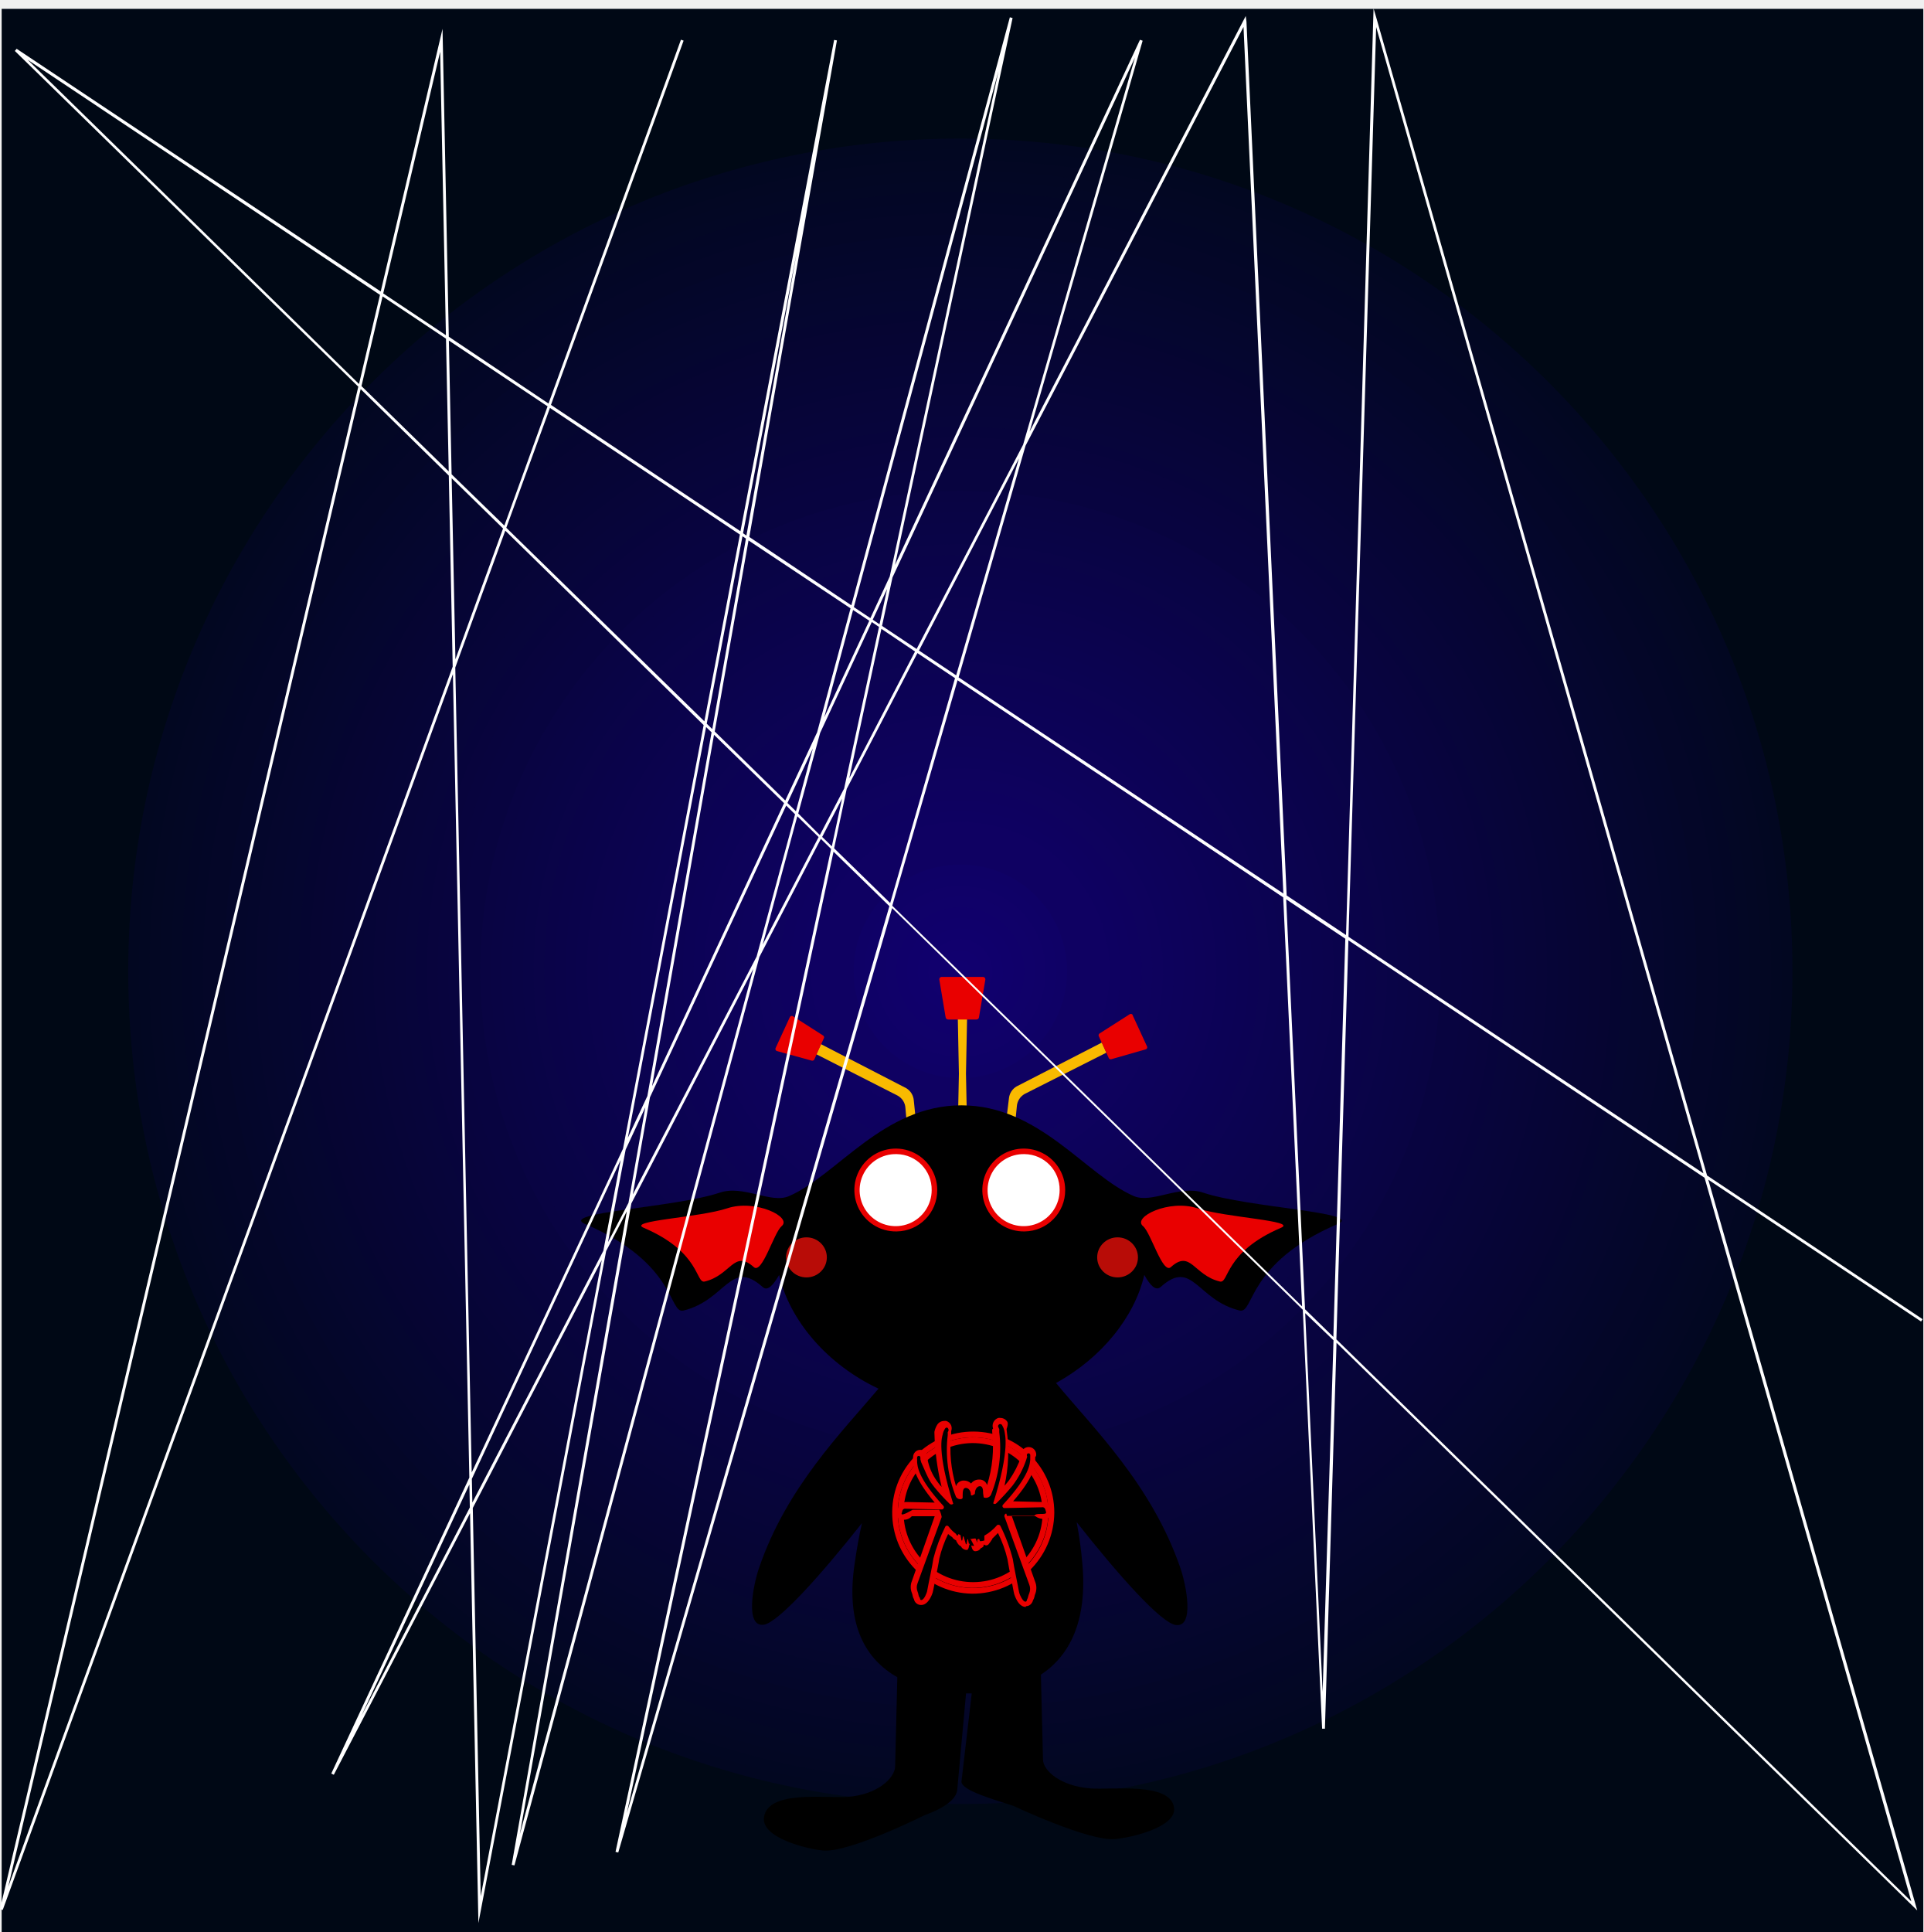
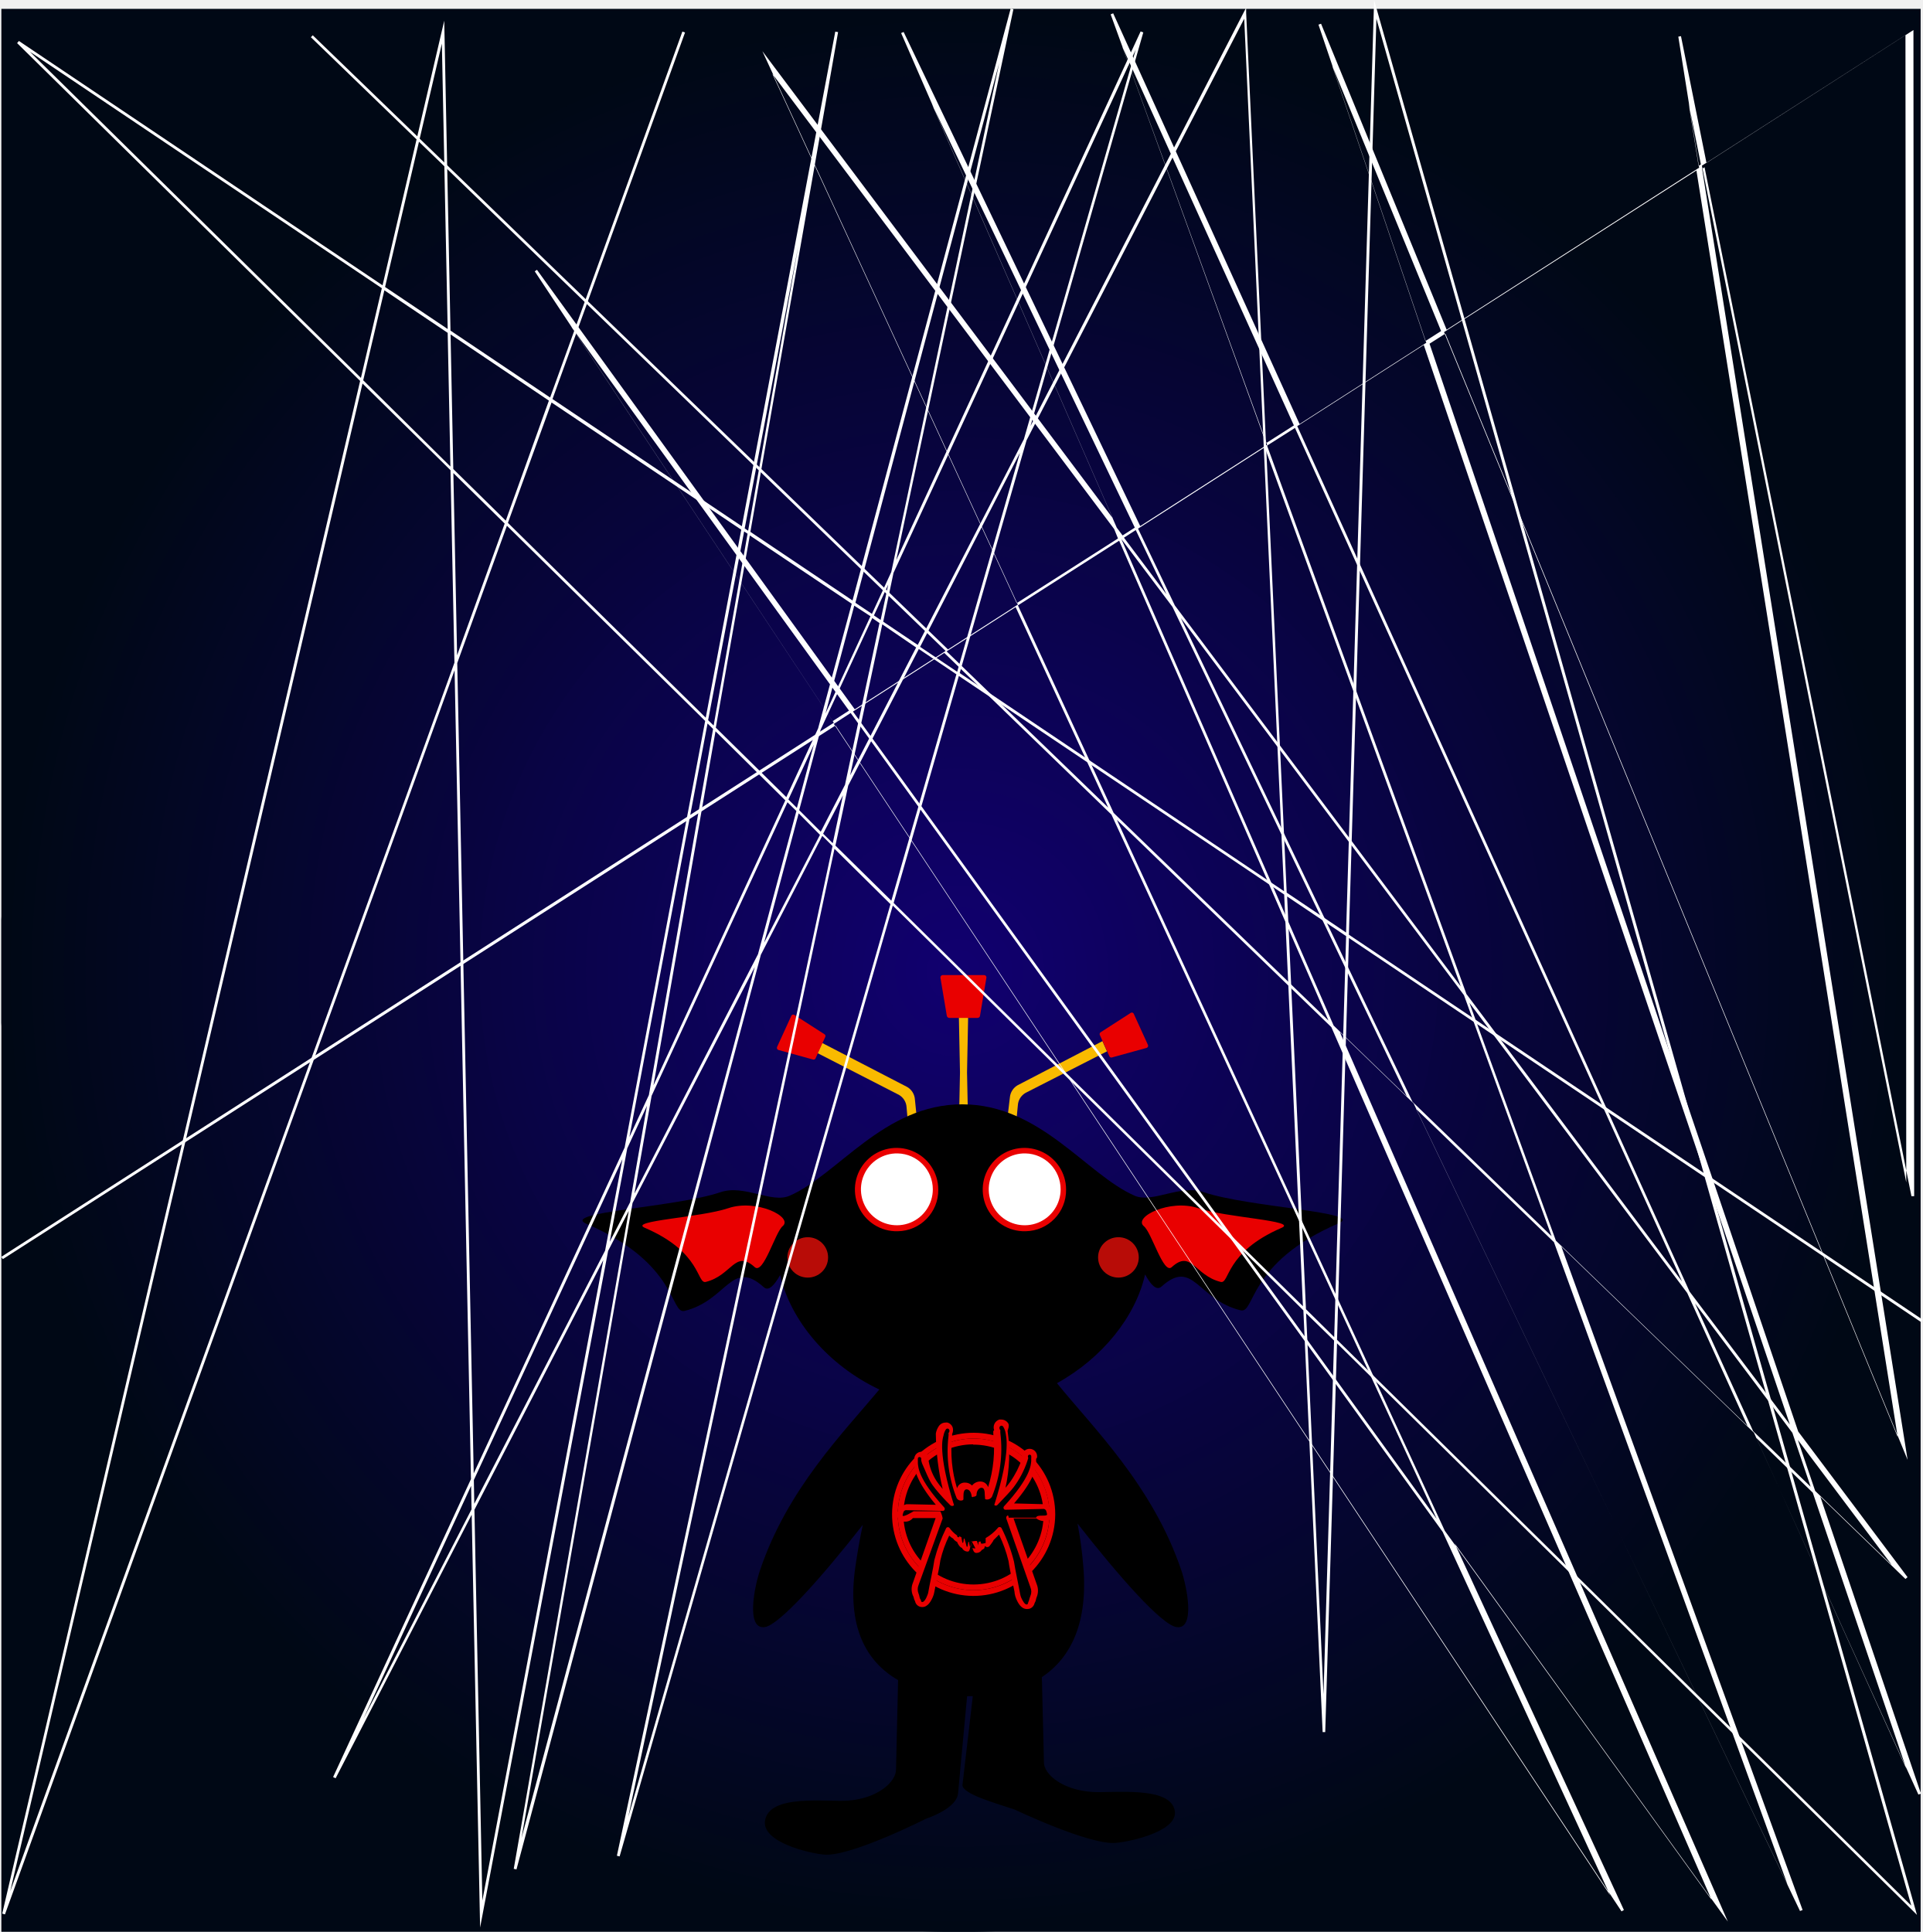
- <svg xmlns="http://www.w3.org/2000/svg" width="266.94" height="268.11" viewBox="0 0 266.94 268.11">
+ <svg xmlns="http://www.w3.org/2000/svg" width="267.44" height="268.81" viewBox="0 0 267.44 268.81">
  <defs>
    <clipPath id="a">
-       <rect x="0.23" y="1.23" width="266.71" height="266.88" fill="none" />
+       <rect x="0.19" y="1.23" width="267" height="267.55" fill="none" />
    </clipPath>
  </defs>
  <g clip-path="url(#a)">
-     <rect x="0.23" width="266.71" height="268.11" fill="#000815" />
-     <ellipse cx="133.29" cy="134.79" rx="115.49" ry="115.56" fill="#020721" />
-     <ellipse cx="133.29" cy="134.79" rx="114.01" ry="114.08" fill="#020722" />
-     <ellipse cx="133.29" cy="134.79" rx="112.53" ry="112.59" fill="#030723" />
-     <ellipse cx="133.29" cy="134.79" rx="111.05" ry="111.11" fill="#030724" />
-     <ellipse cx="133.29" cy="134.79" rx="109.56" ry="109.63" fill="#030725" />
-     <ellipse cx="133.29" cy="134.79" rx="108.08" ry="108.15" fill="#030626" />
-     <ellipse cx="133.29" cy="134.79" rx="106.6" ry="106.67" fill="#030627" />
-     <ellipse cx="133.29" cy="134.79" rx="105.12" ry="105.19" fill="#040628" />
-     <ellipse cx="133.29" cy="134.79" rx="102.16" ry="102.22" fill="#04062a" />
-     <ellipse cx="133.29" cy="134.79" rx="100.68" ry="100.74" fill="#04062b" />
-     <ellipse cx="133.29" cy="134.79" rx="99.2" ry="99.26" fill="#04062c" />
-     <ellipse cx="133.29" cy="134.79" rx="97.72" ry="97.78" fill="#05062d" />
-     <ellipse cx="133.29" cy="134.79" rx="96.24" ry="96.3" fill="#05062e" />
-     <ellipse cx="133.29" cy="134.79" rx="94.76" ry="94.82" fill="#05062f" />
-     <ellipse cx="133.29" cy="134.79" rx="93.28" ry="93.33" fill="#050630" />
-     <ellipse cx="133.29" cy="134.79" rx="91.8" ry="91.85" fill="#050531" />
-     <ellipse cx="133.29" cy="134.79" rx="90.32" ry="90.37" fill="#060532" />
-     <ellipse cx="133.29" cy="134.79" rx="88.84" ry="88.89" fill="#060533" />
-     <ellipse cx="133.29" cy="134.79" rx="87.36" ry="87.41" fill="#060534" />
-     <ellipse cx="133.29" cy="134.79" rx="85.87" ry="85.93" fill="#060535" />
-     <ellipse cx="133.29" cy="134.79" rx="84.39" ry="84.45" fill="#060536" />
-     <ellipse cx="133.29" cy="134.79" rx="82.91" ry="82.96" fill="#060537" />
-     <ellipse cx="133.29" cy="134.79" rx="81.43" ry="81.48" fill="#070538" />
-     <ellipse cx="133.29" cy="134.79" rx="79.95" ry="80" fill="#070539" />
-     <ellipse cx="133.29" cy="134.79" rx="78.47" ry="78.52" fill="#07053a" />
-     <ellipse cx="133.29" cy="134.79" rx="76.99" ry="77.04" fill="#07053b" />
-     <ellipse cx="133.29" cy="134.79" rx="75.51" ry="75.56" fill="#07043c" />
-     <ellipse cx="133.29" cy="134.79" rx="74.03" ry="74.08" fill="#08043d" />
-     <ellipse cx="133.29" cy="134.79" rx="72.55" ry="72.59" fill="#08043e" />
-     <ellipse cx="133.29" cy="134.79" rx="71.07" ry="71.11" fill="#08043f" />
-     <ellipse cx="133.29" cy="134.79" rx="69.59" ry="69.63" fill="#080440" />
-     <ellipse cx="133.29" cy="134.79" rx="66.63" ry="66.67" fill="#090443" />
-     <ellipse cx="133.29" cy="134.79" rx="65.15" ry="65.19" fill="#090444" />
-     <ellipse cx="133.29" cy="134.79" rx="63.67" ry="63.7" fill="#090445" />
-     <ellipse cx="133.29" cy="134.79" rx="62.19" ry="62.22" fill="#090446" />
-     <ellipse cx="133.29" cy="134.79" rx="60.7" ry="60.74" fill="#090447" />
-     <ellipse cx="133.29" cy="134.79" rx="59.22" ry="59.26" fill="#0a0448" />
-     <ellipse cx="133.29" cy="134.79" rx="57.74" ry="57.78" fill="#0a0349" />
-     <ellipse cx="133.29" cy="134.79" rx="56.26" ry="56.3" fill="#0a034a" />
-     <ellipse cx="133.29" cy="134.79" rx="54.78" ry="54.82" fill="#0a034b" />
-     <ellipse cx="133.29" cy="134.79" rx="53.3" ry="53.33" fill="#0a034c" />
-     <ellipse cx="133.29" cy="134.79" rx="51.82" ry="51.85" fill="#0b034d" />
-     <ellipse cx="133.29" cy="134.79" rx="50.34" ry="50.37" fill="#0b034e" />
-     <ellipse cx="133.29" cy="134.79" rx="48.86" ry="48.89" fill="#0b034f" />
-     <ellipse cx="133.29" cy="134.79" rx="47.38" ry="47.41" fill="#0b0350" />
-     <ellipse cx="133.29" cy="134.79" rx="45.9" ry="45.93" fill="#0b0351" />
-     <ellipse cx="133.29" cy="134.79" rx="44.42" ry="44.45" fill="#0b0352" />
-     <ellipse cx="133.29" cy="134.79" rx="42.94" ry="42.96" fill="#0c0353" />
-     <ellipse cx="133.29" cy="134.79" rx="41.46" ry="41.48" fill="#0c0254" />
-     <ellipse cx="133.29" cy="134.79" rx="39.98" ry="40" fill="#0c0255" />
-     <ellipse cx="133.29" cy="134.79" rx="38.5" ry="38.52" fill="#0c0256" />
-     <ellipse cx="133.29" cy="134.79" rx="37.02" ry="37.04" fill="#0c0257" />
-     <ellipse cx="133.29" cy="134.79" rx="35.53" ry="35.56" fill="#0d0258" />
-     <ellipse cx="133.29" cy="134.79" rx="34.05" ry="34.07" fill="#0d0259" />
-     <ellipse cx="133.29" cy="134.79" rx="32.57" ry="32.59" fill="#0d025a" />
-     <ellipse cx="133.29" cy="134.79" rx="31.09" ry="31.11" fill="#0d025b" />
-     <ellipse cx="133.29" cy="134.79" rx="29.61" ry="29.63" fill="#0d025c" />
-     <ellipse cx="133.29" cy="134.79" rx="28.13" ry="28.15" fill="#0e025d" />
-     <ellipse cx="133.29" cy="134.79" rx="26.65" ry="26.67" fill="#0e025e" />
-     <ellipse cx="133.29" cy="134.79" rx="25.17" ry="25.19" fill="#0e015f" />
-     <ellipse cx="133.29" cy="134.79" rx="23.69" ry="23.7" fill="#0e0160" />
-     <ellipse cx="133.29" cy="134.79" rx="22.21" ry="22.22" fill="#0e0161" />
-     <ellipse cx="133.29" cy="134.79" rx="20.73" ry="20.74" fill="#0f0162" />
-     <ellipse cx="133.29" cy="134.79" rx="14.81" ry="14.82" fill="#0f0166" />
-     <ellipse cx="133.29" cy="134.79" rx="13.33" ry="13.33" fill="#0f0167" />
-     <ellipse cx="133.29" cy="134.79" rx="11.84" ry="11.85" fill="#100168" />
-     <ellipse cx="133.29" cy="134.79" rx="10.36" ry="10.37" fill="#100169" />
-     <ellipse cx="133.29" cy="134.79" rx="8.88" ry="8.89" fill="#10006a" />
-     <ellipse cx="133.29" cy="134.79" rx="7.4" ry="7.41" fill="#10006b" />
-     <circle cx="133.29" cy="134.79" r="5.92" fill="#10006c" />
-     <circle cx="133.29" cy="134.79" r="4.44" fill="#11006d" />
-     <circle cx="133.29" cy="134.79" r="2.96" fill="#11006e" />
-     <circle cx="133.29" cy="134.79" r="1.48" fill="#11006f" />
+     <rect x="0.19" y="1.23" width="267" height="267.55" fill="#000815" />
+     <ellipse cx="133.4" cy="135.13" rx="133.4" ry="133.67" fill="#000815" />
+     <ellipse cx="133.4" cy="135.13" rx="131.91" ry="132.19" fill="#000816" />
+     <ellipse cx="133.4" cy="135.13" rx="130.43" ry="130.7" fill="#000817" />
+     <ellipse cx="133.4" cy="135.13" rx="128.95" ry="129.22" fill="#010818" />
+     <ellipse cx="133.4" cy="135.13" rx="127.47" ry="127.73" fill="#010819" />
+     <ellipse cx="133.4" cy="135.13" rx="125.99" ry="126.25" fill="#01081a" />
+     <ellipse cx="133.4" cy="135.13" rx="124.5" ry="124.76" fill="#01071b" />
+     <ellipse cx="133.4" cy="135.13" rx="123.02" ry="123.28" fill="#01071c" />
+     <ellipse cx="133.4" cy="135.13" rx="121.54" ry="121.79" fill="#02071d" />
+     <ellipse cx="133.4" cy="135.13" rx="120.06" ry="120.31" fill="#02071e" />
+     <ellipse cx="133.4" cy="135.13" rx="118.57" ry="118.82" fill="#02071f" />
+     <ellipse cx="133.4" cy="135.13" rx="117.09" ry="117.33" fill="#020720" />
+     <ellipse cx="133.4" cy="135.13" rx="115.61" ry="115.85" fill="#020721" />
+     <ellipse cx="133.4" cy="135.13" rx="114.13" ry="114.36" fill="#020722" />
+     <ellipse cx="133.4" cy="135.13" rx="112.65" ry="112.88" fill="#030723" />
+     <ellipse cx="133.4" cy="135.13" rx="111.16" ry="111.39" fill="#030724" />
+     <ellipse cx="133.4" cy="135.13" rx="109.68" ry="109.91" fill="#030725" />
+     <ellipse cx="133.4" cy="135.13" rx="108.2" ry="108.42" fill="#030626" />
+     <ellipse cx="133.4" cy="135.13" rx="106.72" ry="106.94" fill="#030627" />
+     <ellipse cx="133.4" cy="135.13" rx="105.24" ry="105.45" fill="#040628" />
+     <ellipse cx="133.4" cy="135.13" rx="103.75" ry="103.97" fill="#040629" />
+     <ellipse cx="133.4" cy="135.13" rx="102.27" ry="102.48" fill="#04062a" />
+     <ellipse cx="133.4" cy="135.13" rx="100.79" ry="101" fill="#04062b" />
+     <ellipse cx="133.4" cy="135.13" rx="99.31" ry="99.51" fill="#04062c" />
+     <ellipse cx="133.4" cy="135.13" rx="97.82" ry="98.03" fill="#05062d" />
+     <ellipse cx="133.4" cy="135.13" rx="96.34" ry="96.54" fill="#05062e" />
+     <ellipse cx="133.4" cy="135.13" rx="94.86" ry="95.06" fill="#05062f" />
+     <ellipse cx="133.4" cy="135.13" rx="93.38" ry="93.57" fill="#050630" />
+     <ellipse cx="133.4" cy="135.13" rx="91.9" ry="92.09" fill="#050531" />
+     <ellipse cx="133.4" cy="135.13" rx="90.41" ry="90.6" fill="#060532" />
+     <ellipse cx="133.4" cy="135.13" rx="88.93" ry="89.11" fill="#060533" />
+     <ellipse cx="133.4" cy="135.13" rx="87.45" ry="87.63" fill="#060534" />
+     <ellipse cx="133.4" cy="135.13" rx="85.97" ry="86.14" fill="#060535" />
+     <ellipse cx="133.4" cy="135.13" rx="84.48" ry="84.66" fill="#060536" />
+     <ellipse cx="133.4" cy="135.13" rx="83" ry="83.17" fill="#060537" />
+     <ellipse cx="133.4" cy="135.13" rx="81.52" ry="81.69" fill="#070538" />
+     <ellipse cx="133.4" cy="135.13" rx="80.04" ry="80.2" fill="#070539" />
+     <ellipse cx="133.4" cy="135.13" rx="78.56" ry="78.72" fill="#07053a" />
+     <ellipse cx="133.4" cy="135.13" rx="77.07" ry="77.23" fill="#07053b" />
+     <ellipse cx="133.4" cy="135.13" rx="75.59" ry="75.75" fill="#07043c" />
+     <ellipse cx="133.4" cy="135.13" rx="74.11" ry="74.26" fill="#08043d" />
+     <ellipse cx="133.4" cy="135.13" rx="72.63" ry="72.78" fill="#08043e" />
+     <ellipse cx="133.4" cy="135.13" rx="71.14" ry="71.29" fill="#08043f" />
+     <ellipse cx="133.4" cy="135.13" rx="69.66" ry="69.81" fill="#080440" />
+     <ellipse cx="133.4" cy="135.13" rx="68.18" ry="68.32" fill="#080441" />
+     <ellipse cx="133.4" cy="135.13" rx="66.7" ry="66.84" fill="#090443" />
+     <ellipse cx="133.4" cy="135.13" rx="65.22" ry="65.35" fill="#090444" />
+     <ellipse cx="133.4" cy="135.13" rx="63.73" ry="63.87" fill="#090445" />
+     <ellipse cx="133.4" cy="135.13" rx="62.25" ry="62.38" fill="#090446" />
+     <ellipse cx="133.4" cy="135.13" rx="60.77" ry="60.9" fill="#090447" />
+     <ellipse cx="133.4" cy="135.13" rx="59.29" ry="59.41" fill="#0a0448" />
+     <ellipse cx="133.4" cy="135.13" rx="57.81" ry="57.92" fill="#0a0349" />
+     <ellipse cx="133.4" cy="135.13" rx="56.32" ry="56.44" fill="#0a034a" />
+     <ellipse cx="133.4" cy="135.13" rx="54.84" ry="54.95" fill="#0a034b" />
+     <ellipse cx="133.4" cy="135.13" rx="53.36" ry="53.47" fill="#0a034c" />
+     <ellipse cx="133.4" cy="135.13" rx="51.88" ry="51.98" fill="#0b034d" />
+     <ellipse cx="133.4" cy="135.13" rx="50.39" ry="50.5" fill="#0b034e" />
+     <ellipse cx="133.4" cy="135.13" rx="48.91" ry="49.01" fill="#0b034f" />
+     <ellipse cx="133.4" cy="135.13" rx="47.43" ry="47.53" fill="#0b0350" />
+     <ellipse cx="133.4" cy="135.13" rx="45.95" ry="46.04" fill="#0b0351" />
+     <ellipse cx="133.4" cy="135.13" rx="44.47" ry="44.56" fill="#0b0352" />
+     <ellipse cx="133.4" cy="135.13" rx="42.98" ry="43.07" fill="#0c0353" />
+     <ellipse cx="133.4" cy="135.13" rx="41.5" ry="41.59" fill="#0c0254" />
+     <ellipse cx="133.4" cy="135.13" rx="40.02" ry="40.1" fill="#0c0255" />
+     <ellipse cx="133.4" cy="135.13" rx="38.54" ry="38.62" fill="#0c0256" />
+     <ellipse cx="133.4" cy="135.13" rx="37.05" ry="37.13" fill="#0c0257" />
+     <ellipse cx="133.4" cy="135.13" rx="35.57" ry="35.65" fill="#0d0258" />
+     <ellipse cx="133.4" cy="135.13" rx="34.09" ry="34.16" fill="#0d0259" />
+     <ellipse cx="133.4" cy="135.13" rx="32.61" ry="32.68" fill="#0d025a" />
+     <ellipse cx="133.4" cy="135.13" rx="31.13" ry="31.19" fill="#0d025b" />
+     <ellipse cx="133.4" cy="135.13" rx="29.64" ry="29.7" fill="#0d025c" />
+     <ellipse cx="133.4" cy="135.13" rx="28.16" ry="28.22" fill="#0e025d" />
+     <ellipse cx="133.4" cy="135.13" rx="26.68" ry="26.73" fill="#0e025e" />
+     <ellipse cx="133.4" cy="135.13" rx="25.2" ry="25.25" fill="#0e015f" />
+     <ellipse cx="133.4" cy="135.13" rx="23.71" ry="23.76" fill="#0e0160" />
+     <ellipse cx="133.4" cy="135.13" rx="22.23" ry="22.28" fill="#0e0161" />
+     <ellipse cx="133.4" cy="135.13" rx="20.75" ry="20.79" fill="#0f0162" />
+     <ellipse cx="133.4" cy="135.13" rx="19.27" ry="19.31" fill="#0f0163" />
+     <ellipse cx="133.4" cy="135.13" rx="17.79" ry="17.82" fill="#0f0164" />
+     <ellipse cx="133.4" cy="135.13" rx="16.3" ry="16.34" fill="#0f0165" />
+     <ellipse cx="133.4" cy="135.13" rx="14.82" ry="14.85" fill="#0f0166" />
+     <ellipse cx="133.4" cy="135.13" rx="13.34" ry="13.37" fill="#0f0167" />
+     <ellipse cx="133.4" cy="135.13" rx="11.86" ry="11.88" fill="#100168" />
+     <ellipse cx="133.4" cy="135.13" rx="10.38" ry="10.4" fill="#100169" />
+     <ellipse cx="133.4" cy="135.13" rx="8.89" ry="8.91" fill="#10006a" />
+     <ellipse cx="133.4" cy="135.13" rx="7.41" ry="7.43" fill="#10006b" />
+     <ellipse cx="133.4" cy="135.13" rx="5.93" ry="5.94" fill="#10006c" />
+     <ellipse cx="133.4" cy="135.13" rx="4.45" ry="4.46" fill="#11006d" />
+     <ellipse cx="133.4" cy="135.13" rx="2.96" ry="2.97" fill="#11006e" />
+     <circle cx="133.4" cy="135.13" r="1.48" fill="#11006f" />
  </g>
-   <path d="M125.93,156.8l-.26-3a2.11,2.11,0,0,0-1.07-1.75l-11.3-5.75.62-1.41L125.76,151a2.18,2.18,0,0,1,1.07,1.73l.39,3.81Z" fill="#f9ba00" />
-   <polygon points="134.24 157.22 132.92 157.22 133.09 149 132.92 140.49 134.24 140.49 134.07 149 134.24 157.22" fill="#f9ba00" />
-   <path d="M140.8,156.9l.33-3.37a2.15,2.15,0,0,1,1.07-1.71l11.36-5.74-.63-1.4-11.84,6.09a2.18,2.18,0,0,0-1.06,1.68l-.5,4.1Z" fill="#f9ba00" />
-   <path d="M135.53,141.48h-3.92a.36.36,0,0,1-.36-.28l-.88-5.26a.33.33,0,0,1,.28-.37h5.76a.33.33,0,0,1,.35.31v.06l-.89,5.26A.35.35,0,0,1,135.53,141.48Z" fill="#e90000" />
-   <path d="M153.87,146.79l-1.37-3a.3.3,0,0,1,.11-.37l4.18-2.67a.3.3,0,0,1,.41.08l0,.05,2,4.34a.29.29,0,0,1-.15.39h0L154.21,147A.3.3,0,0,1,153.87,146.79Z" fill="#e90000" />
-   <path d="M113,147.07l1.35-3a.28.28,0,0,0-.11-.37l-4.18-2.67a.31.31,0,0,0-.42.09s0,0,0,0l-2,4.34a.31.31,0,0,0,.16.39h0l4.8,1.32A.34.34,0,0,0,113,147.07Z" fill="#e90000" />
-   <path d="M167,165.51c-3.33-1.12-7.11,1.55-9.62.48-6.7-2.9-13.08-12.6-23.94-12.6s-17.24,9.7-23.93,12.6c-2.54,1.1-6.32-1.6-9.62-.48-6.27,2.1-22.46,2.73-18.66,4.36,12.73,5.44,11.57,12.5,13.63,12,5.92-1.45,6.51-7.27,11-3.26.68.61,1.47-.27,2.28-1.68,1.43,6.28,6.67,12.44,13.79,15.78-5,5.94-12.78,13.7-16.58,24.88-.79,2.28-2,8.22.64,7.88,2-.27,7.89-6.83,13.64-14.1-.4,1.78-.73,3.64-1,5.55-1.32,8.55,1.52,13.35,5.91,15.83-.08,3.38-.23,9.72-.3,12.33,0,1.66-2.47,4-6.65,4.28-2.93.22-11-1-11.56,2.83-.38,2.88,6,4.4,8.19,4.61,3.63.35,14.1-4.9,14.1-4.9,2.78-1,4.42-2.23,4.54-3.53L134.08,235h.79l-1.43,12.28c.12,1.22,4.45,2.42,7.22,3.33,0,0,10.47,4.94,14.11,4.61,2.23-.21,8.56-1.65,8.18-4.37-.5-3.57-8.62-2.45-11.55-2.66-4.16-.3-6.61-2.45-6.64-4-.07-2.49-.21-8.62-.29-11.79,3.95-2.6,6.48-7.39,5.75-15.44a55.19,55.19,0,0,0-.79-5.73c5.8,7.35,11.71,14,13.77,14.28,2.63.34,1.42-5.6.64-7.88-4-11.66-12.28-19.63-17.27-25.71,6.32-3.47,10.91-9.17,12.25-15,.78,1.41,1.57,2.29,2.27,1.68,4.44-4,5,1.81,10.95,3.26,2.06.51.89-6.54,13.62-12C189.44,168.24,173.25,167.61,167,165.51Z" />
-   <path d="M104.62,175.84c-2.77-2.49-3.16,1.13-6.81,2-1.28.31-.55-4.07-8.46-7.45-2.37-1,7.69-1.41,11.59-2.71s9.08,1.22,7.54,2.48C107.39,171.1,105.78,176.87,104.62,175.84Z" fill="#e90000" />
-   <path d="M162.51,175.84c2.76-2.49,3.16,1.13,6.8,2,1.28.31.56-4.07,8.47-7.45,2.36-1-7.69-1.41-11.59-2.71s-9.09,1.22-7.54,2.48C159.75,171.1,161.36,176.87,162.51,175.84Z" fill="#e90000" />
-   <ellipse cx="124.45" cy="165.15" rx="5.25" ry="5.37" fill="#fff" />
-   <path d="M124.45,170.89a5.75,5.75,0,1,1,5.63-5.74A5.7,5.7,0,0,1,124.45,170.89Zm0-10.73a5,5,0,1,0,4.86,5A4.93,4.93,0,0,0,124.45,160.16Z" fill="#e90000" />
-   <ellipse cx="142.21" cy="165.15" rx="5.25" ry="5.37" fill="#fff" />
-   <path d="M142.21,170.89a5.75,5.75,0,1,1,5.63-5.74A5.7,5.7,0,0,1,142.21,170.89Zm0-10.73a5,5,0,1,0,4.86,5A4.93,4.93,0,0,0,142.21,160.16Z" fill="#e90000" />
+   <path d="M126.38,157.09l-.26-3a2.13,2.13,0,0,0-1.07-1.76l-11.31-5.8.61-1.43,11.86,6.14a2.18,2.18,0,0,1,1.07,1.75l.39,3.84Z" fill="#f9ba00" />
+   <polygon points="134.7 157.52 133.38 157.52 133.55 149.22 133.38 140.63 134.7 140.63 134.53 149.22 134.7 157.52" fill="#f9ba00" />
+   <path d="M141.27,157.2l.33-3.41a2.13,2.13,0,0,1,1.07-1.73L154,146.28l-.63-1.42L141.56,151a2.18,2.18,0,0,0-1.07,1.69l-.49,4.14Z" fill="#f9ba00" />
+   <path d="M136,141.63h-3.93a.36.36,0,0,1-.35-.28l-.89-5.31a.33.33,0,0,1,.28-.37h5.77a.32.32,0,0,1,.35.31V136l-.89,5.31A.35.35,0,0,1,136,141.63Z" fill="#e90000" />
+   <path d="M154.35,147,153,144a.3.3,0,0,1,.11-.37l4.19-2.7a.29.29,0,0,1,.4.08.13.13,0,0,1,0,0l2,4.38a.31.31,0,0,1-.16.4h0l-4.82,1.33A.29.29,0,0,1,154.35,147Z" fill="#e90000" />
+   <path d="M113.45,147.27l1.36-3a.29.29,0,0,0-.11-.37l-4.19-2.69a.29.29,0,0,0-.41.09l0,0-2,4.38a.32.32,0,0,0,.16.4h0l4.81,1.33A.29.29,0,0,0,113.45,147.27Z" fill="#e90000" />
+   <path d="M167.47,165.88c-3.33-1.13-7.11,1.57-9.62.49-6.71-2.93-13.1-12.72-24-12.72s-17.26,9.79-24,12.72c-2.54,1.11-6.32-1.62-9.63-.49C94,168,77.81,168.64,81.61,170.29c12.75,5.49,11.59,12.61,13.64,12.1,5.93-1.47,6.52-7.34,11-3.3.68.62,1.47-.26,2.28-1.69,1.44,6.34,6.67,12.56,13.8,15.93-5,6-12.78,13.83-16.59,25.12-.79,2.29-2,8.29.64,7.94,2-.27,7.9-6.88,13.65-14.23-.39,1.8-.72,3.68-1,5.6-1.32,8.64,1.53,13.48,5.91,16-.08,3.41-.23,9.82-.29,12.45,0,1.68-2.48,4-6.66,4.32-2.93.22-11.06-1-11.57,2.85-.38,2.91,6,4.45,8.2,4.66,3.63.35,14.12-4.95,14.12-4.95,2.78-1,4.41-2.25,4.54-3.56L134.54,236h.79l-1.44,12.4c.13,1.24,4.46,2.44,7.24,3.36,0,0,10.48,5,14.12,4.65,2.23-.2,8.57-1.66,8.19-4.4-.5-3.61-8.63-2.48-11.56-2.69-4.17-.3-6.62-2.48-6.65-4.06-.07-2.52-.21-8.71-.29-11.91,3.95-2.63,6.49-7.46,5.75-15.59a53.52,53.52,0,0,0-.79-5.78c5.81,7.42,11.73,14.13,13.79,14.41,2.64.35,1.42-5.65.64-7.94-4-11.78-12.29-19.82-17.29-26,6.33-3.5,10.93-9.25,12.26-15.13.79,1.43,1.58,2.31,2.28,1.69,4.44-4,5,1.83,11,3.3,2.06.51.89-6.6,13.64-12.1C190,168.64,173.75,168,167.47,165.88Z" />
+   <path d="M105,176.31c-2.76-2.51-3.16,1.14-6.81,2.05-1.28.31-.55-4.11-8.47-7.52-2.37-1,7.7-1.42,11.6-2.74s9.1,1.23,7.55,2.51C107.82,171.52,106.21,177.36,105,176.31Z" fill="#e90000" />
+   <path d="M163,176.31c2.76-2.51,3.16,1.14,6.81,2.05,1.28.31.55-4.11,8.47-7.52,2.37-1-7.7-1.42-11.6-2.74s-9.09,1.23-7.55,2.51C160.24,171.52,161.85,177.36,163,176.31Z" fill="#e90000" />
+   <ellipse cx="124.89" cy="165.52" rx="5.26" ry="5.42" fill="#fff" />
+   <path d="M124.89,171.31a5.8,5.8,0,1,1,5.64-5.79A5.72,5.72,0,0,1,124.89,171.31Zm0-10.83a5,5,0,1,0,4.88,5A5,5,0,0,0,124.89,160.48Z" fill="#e90000" />
+   <ellipse cx="142.67" cy="165.52" rx="5.26" ry="5.42" fill="#fff" />
+   <path d="M142.67,171.31a5.8,5.8,0,1,1,5.64-5.79A5.72,5.72,0,0,1,142.67,171.31Zm0-10.83a5,5,0,1,0,4.88,5A5,5,0,0,0,142.67,160.48Z" fill="#e90000" />
  <g opacity="0.72">
-     <ellipse cx="111.93" cy="174.49" rx="2.83" ry="2.78" fill="#ff110a" />
-     <ellipse cx="155.11" cy="174.49" rx="2.83" ry="2.78" fill="#ff110a" />
+     <ellipse cx="112.37" cy="174.95" rx="2.83" ry="2.81" fill="#ff110a" />
+     <ellipse cx="155.59" cy="174.95" rx="2.83" ry="2.81" fill="#ff110a" />
  </g>
-   <path d="M134.91,221.16a11.25,11.25,0,1,1,11.42-11.25A11.35,11.35,0,0,1,134.91,221.16Zm0-21.7a10.46,10.46,0,1,0,10.61,10.45A10.54,10.54,0,0,0,134.91,199.46Z" fill="#e90000" />
-   <path d="M134.91,220.36a10.45,10.45,0,1,1,10.6-10.45A10.54,10.54,0,0,1,134.91,220.36Zm0-20.1a9.65,9.65,0,1,0,9.8,9.65A9.73,9.73,0,0,0,134.91,200.26Z" fill="#e90000" />
-   <path d="M142.39,223c-.79,0-1.22-.78-1.49-1.41a3,3,0,0,1-.21-.71c-.05-.3-.18-1-.31-1.63-.22-1.05-.46-2.24-.55-2.87a16.86,16.86,0,0,0-1.32-3.64c-.3.32-.79.78-.79.78v.06a6.33,6.33,0,0,1-.5.71.43.43,0,0,1-.63.06h-.05l-.06.28a1,1,0,0,1-.35.22.87.87,0,0,1-.74.42c-.24,0-.46-.1-.62-.92h-.23c-.12.71-.25.74-.38.74a.89.89,0,0,1-.79-.51c-.34-.08-.64-.72-.64-.72v-.07s-.46-.24-.56-.47a4,4,0,0,1-.58-.44,16.63,16.63,0,0,0-1.22,3.4c-.08.62-.33,1.78-.53,2.81-.14.66-.26,1.28-.31,1.56a3,3,0,0,1-.21.7c-.26.59-.71,1.38-1.47,1.38a1,1,0,0,1-1-.8,1.56,1.56,0,0,1-.2-.56,1,1,0,0,0-.07-.26,2.22,2.22,0,0,1,0-1.75l3.15-8.95h-3.18a1.4,1.4,0,0,1-1.1.49,1.1,1.1,0,0,1-.89-.36.91.91,0,0,1-.22-.77.59.59,0,0,1,.4-.5v-.06c-.1-.48.9-.77.9-.77H126l3.73.08c-2.8-3.31-2.94-4.92-3-5.55v-.43a1.27,1.27,0,0,1,0-.34,1,1,0,1,1,2,0h0s-.21.11,0,.17v.12a7.43,7.43,0,0,0,1.36,3.11l.18.25a4.93,4.93,0,0,0,.42.49,35,35,0,0,1-1-7.52v-.12a3,3,0,0,1,.4-1,1.14,1.14,0,0,1,.94-.51,1,1,0,0,1,.3,0,1.08,1.08,0,0,1,.69.63,1.16,1.16,0,0,1,0,.78.88.88,0,0,1,0,.15,1.82,1.82,0,0,1,0,.33,17.68,17.68,0,0,0,.67,7.16,1.1,1.1,0,0,1,1.09-.78,1.39,1.39,0,0,1,1,.41,1.35,1.35,0,0,1,1.1-.55,1.1,1.1,0,0,1,1.12.77,18,18,0,0,0,.71-7.39v-.34s.17-.09.11-.15a1.15,1.15,0,0,1,.74-1.44,1,1,0,0,1,.3,0,1.15,1.15,0,0,1,.94.52c.2.3-.09,1-.09,1v.11a21.43,21.43,0,0,1-.29,7.78c.27-.32.42-.48.48-.57a1.81,1.81,0,0,1,.19-.25,13.3,13.3,0,0,0,1.63-3.2.53.53,0,0,0,0-.12v-.18a1.05,1.05,0,0,1,2.1,0,.42.42,0,0,1-.14.34v.43c0,.66-.12,2.34-3.07,5.71l3.95.1h.1s1,.13,1,.64v.06a.72.72,0,0,1,.29.51.89.89,0,0,1-.21.78,1.2,1.2,0,0,1-.9.36,1.87,1.87,0,0,1-1.13-.38h-3.27l3.22,9.06a2.32,2.32,0,0,1,0,1.79.77.77,0,0,0-.07.26,1.73,1.73,0,0,1-.22.57,1.1,1.1,0,0,1-.53.7,1,1,0,0,1-.46.11Z" fill="#e90000" />
-   <path d="M145.19,209.87a3.47,3.47,0,0,0-.13-.46.39.39,0,0,0-.46-.24l-5.2.11a.28.28,0,0,1-.27-.28.31.31,0,0,1,.07-.18c3.8-4.09,3.73-5.77,3.79-6.26a2.94,2.94,0,0,0,0-.42.41.41,0,0,0,0-.18.25.25,0,0,0-.19-.28.25.25,0,0,0-.28.19.14.14,0,0,0,0,.09.34.34,0,0,0,.05.17c-.06.18-.1.36-.13.43a12.52,12.52,0,0,1-1.91,3.61,30.76,30.76,0,0,1-2.25,2.45.3.3,0,0,1-.43,0h0c2.42-7.63,1.58-9.66,1.58-9.93a2.71,2.71,0,0,0-.32-.86.3.3,0,1,0-.52.28h0a.44.44,0,0,0,.1.19,3.23,3.23,0,0,0,0,.44,17.35,17.35,0,0,1-1.16,8.72h0a.8.8,0,0,1-1,.34h0l-.08-.56c0-.53-.06-1-.44-1h0c-.38,0-.7.43-.7,1h0c0,.17-.31.24-.31.24H135c0,.08-.27.08-.25-.07v0c0-.51-.32-.93-.7-.93s-.44.47-.44,1l0,.37a.21.21,0,0,1-.14.16h0a.67.67,0,0,1-.79-.3h0a17.29,17.29,0,0,1-1.14-8.56,2.94,2.94,0,0,0,0-.42.4.4,0,0,0-.06-.61h0a.29.29,0,0,0-.33.16,2.35,2.35,0,0,0-.32.83c-.07.26-.84,2.23,1.47,9.57h0a.36.36,0,0,1-.51,0,27.19,27.19,0,0,1-2.06-2.24c-.59-.78-.7-.78-1.88-3.53a2.9,2.9,0,0,0-.11-.41.33.33,0,0,0,0-.17.23.23,0,1,0-.45-.12.24.24,0,0,0,0,.12.25.25,0,0,0,0,.17,2.81,2.81,0,0,0,0,.41c.06.48,0,2.11,3.65,6.07a.3.3,0,0,1-.23.49l-5-.1a.39.39,0,0,0-.45.23,3.81,3.81,0,0,0-.13.45c-.06.44,1.52-.53,1.52-.53h3.72a3.27,3.27,0,0,1,.33,1v0h0l-3.35,9.19a1.55,1.55,0,0,0,0,1.16c.14.3.12.64.25.77s.06.32.18.38c.29.15.64-.47.79-.88a1.78,1.78,0,0,0,.14-.5c.13-.78.71-3.38.84-4.37a22.09,22.09,0,0,1,1.64-4.39.26.26,0,0,1,.36-.13.24.24,0,0,1,.11.09,4.77,4.77,0,0,0,1.06,1.05V213c.15.09.23.12.27,0l0-.11.31.12.14.7c0,.11.11.11.13,0l.06-.42c0-.11.11-.13.13,0l.28.95c0,.1.11.09.12,0l.11-.6a.08.08,0,0,1,.09-.05.12.12,0,0,1,0,.05l.1.52c0,.12.13.11.13,0l0-.52c0-.1.08-.14.12-.07l.49.94c0,.07-.61-.08-.61-.08v-.83s.8-.17.83-.07l.21.56c0,.12,0-.07,0-.07v-.35s.26-.19.29-.07l.08.24c0,.11.62-.06.62-.06v-.47h-.38l.18.47c0,.11.2-.07.2-.07v-.6a6.65,6.65,0,0,0,1.67-1.35.31.31,0,0,1,.42-.13.29.29,0,0,1,.14.13,23,23,0,0,1,1.72,4.6c.13,1,.72,3.68.85,4.48a2.21,2.21,0,0,0,.15.5c.19.42.54,1.06.84.91.12-.06.13-.34.19-.39s.11-.45.26-.77a1.6,1.6,0,0,0,0-1.18l-3.44-9.42h0a.35.35,0,0,1,.21-.45s.08,0,.12.32h3.81C143.79,209.84,145.26,210.33,145.19,209.87Z" />
-   <path d="M66.4,266.87,65.24,210,46.33,246.29l-.35-.17,19.16-41.07L62.86,93.55.38,265.05,0,264.94,49.73,53.66,2.06,7.07l.25-.3L52.84,40.45,61.42,4l.87,42.73L76.13,56,94.51,5.51l.37.13L76.47,56.19l26.3,17.53,13-68.18.39.07L104,74.52,118.16,84l22-81.6.38.1-16.32,75.9,34-72.88.37.13L142.9,59.9l30-57.68L173,3l5.58,121.27,8.24,5.49L190.64,1.17,191,2.38l45.93,160.75,29.92,19.94-.22.32-29.53-19.68,29,101.41-.53-.52-80.07-78.26-1.61,53.56h-.39l-2.68-58.14-57-55.74L85.81,257.08l-.38-.09,29.92-139.18-1.42-1.4L105.4,132.8l-34,126.07-.38-.08L87,168.1l-2.87,5.51Zm119.08-81,79.8,78-28.7-100.43-49.43-32.95ZM65.62,209.27l1.1,53.88,16.8-88.29ZM50.06,54,1.14,261.84,62.83,92.51,62.29,66ZM87.63,167,72.15,254.53l32.4-120.07Zm28.06-48.81L87,251.62l36.44-125.87ZM65.15,206l-15,32.14,15.06-28.94Zm116-23.77,2.42,52.55L185.08,186Zm-115.66,23,.07,3.28,18.18-34.93,2.4-12.6Zm-2.3-112.6,2.28,111.71,21-44.93,11.19-58.79L70.13,73.64Zm117.94,89.06,3.93,3.84,1.66-55.26-8.21-5.47Zm-57.29-56,56.88,55.6-2.62-56.76-45.2-30.13Zm-37,33.84-2.45,12.84,2.84-5.45,2.34-13.26Zm3.37-7.25-2.38,13.47,17.18-33L110.35,113l-1.23-1.21ZM187.16,130l49.26,32.83L191,3.75ZM98,100.89l-10.86,57,2.71-5.79,8.91-50.47Zm1.1,1.08L90.5,150.73l18.32-39.27Zm11.56,11.3-4.8,17.8,7.76-14.91Zm5.11,4.45,7.78,7.6,9-31.21-5.22-3.48-9.81,18.84ZM133.05,94l45.07,30L172.59,3.74,142.34,61.85Zm-18.94,22.14,1.34,1.31,1.42-6.62Zm-3.32-3.25,3,3,3.37-6.46L122,87l-1-.68-7.17,15.39Zm-1.5-1.46,1.18,1.15,2.35-8.71ZM99.2,101.51l9.79,9.58,4.42-9.47,4.64-17.2L103.89,75Zm23.13-14.24L117.87,108,127,90.41ZM98.09,100.43l.77.75,4.67-26.44-.48-.32ZM70.27,73.24,97.76,100.1l4.93-25.92L76.33,56.61ZM118.4,84.65l-4,14.9,6.25-13.41Zm9.15,5.63,5.16,3.44,8.71-30.1ZM62.69,66.37l.52,25.12,6.61-18.15Zm59.73,20.49,4.8,3.2L142,61.71,157.52,8,123.87,80.14ZM121.13,86l.94.63,1.05-4.89Zm-2.62-1.75,2.29,1.53L123.49,80,138.58,9.86ZM103.13,74l.47.32,7-39.41ZM62.68,65.82,70,72.94l6-16.55L62.3,47.26ZM50.17,53.58,62.28,65.42,61.9,47l-8.8-5.87ZM3.83,8.29l46,45,2.91-12.37ZM53.19,40.72l8.7,5.8-.8-39.34Z" fill="#fff" />
+   <path d="M135.37,222.05A11.35,11.35,0,1,1,146.8,210.7,11.4,11.4,0,0,1,135.37,222.05Zm0-21.9A10.55,10.55,0,1,0,146,210.7,10.61,10.61,0,0,0,135.37,200.15Z" fill="#e90000" />
+   <path d="M135.37,221.25A10.55,10.55,0,1,1,146,210.7,10.59,10.59,0,0,1,135.37,221.25Zm0-20.29a9.75,9.75,0,1,0,9.81,9.74A9.78,9.78,0,0,0,135.37,201Z" fill="#e90000" />
+   <path d="M142.86,223.87c-.79,0-1.22-.79-1.49-1.42a3,3,0,0,1-.21-.72c0-.3-.18-.95-.32-1.64-.21-1.06-.46-2.26-.54-2.9a18.26,18.26,0,0,0-1.32-3.67l-.79.79v.06a6.86,6.86,0,0,1-.51.71.41.41,0,0,1-.62.06H137l-.06.28a.93.93,0,0,1-.35.23.87.87,0,0,1-.74.42c-.24,0-.46-.1-.62-.93H135c-.12.71-.25.74-.38.74a.87.87,0,0,1-.79-.51c-.35-.08-.64-.72-.64-.72v-.07s-.46-.25-.56-.48a3.54,3.54,0,0,1-.58-.44,16.14,16.14,0,0,0-1.23,3.43c-.08.62-.32,1.8-.53,2.84-.13.66-.26,1.29-.31,1.57a2.83,2.83,0,0,1-.21.7c-.26.6-.7,1.4-1.47,1.4a1,1,0,0,1-1-.81,1.56,1.56,0,0,1-.2-.56A.81.81,0,0,0,127,222a2.29,2.29,0,0,1,0-1.78l3.16-9H127a1.38,1.38,0,0,1-1.1.5,1.13,1.13,0,0,1-.9-.36,1,1,0,0,1-.22-.79.64.64,0,0,1,.41-.5v0c-.1-.5.9-.78.9-.78h.37l3.73.08c-2.8-3.35-2.94-5-3-5.61v-.43a1,1,0,0,1,0-.34,1,1,0,1,1,2,0h0s-.22.11,0,.17v.12a7.4,7.4,0,0,0,1.35,3.14l.19.25c.13.17.27.34.41.5a35.25,35.25,0,0,1-.95-7.59v-.13a2.59,2.59,0,0,1,.4-1,1.13,1.13,0,0,1,.94-.52.92.92,0,0,1,.29,0,1.06,1.06,0,0,1,.7.64,1.26,1.26,0,0,1,0,.79l-.06.14a1.93,1.93,0,0,1,0,.34,17.87,17.87,0,0,0,.68,7.23,1.1,1.1,0,0,1,1.09-.79,1.35,1.35,0,0,1,1,.41,1.43,1.43,0,0,1,1.11-.56,1.12,1.12,0,0,1,1.12.79,18.29,18.29,0,0,0,.72-7.46v-.35s.16-.09.11-.15a1.15,1.15,0,0,1,.73-1.45,1.57,1.57,0,0,1,.3,0,1.15,1.15,0,0,1,.94.53c.21.3-.08,1-.08,1v.11a21.93,21.93,0,0,1-.3,7.85,6.83,6.83,0,0,0,.48-.59l.19-.25a12.81,12.81,0,0,0,1.63-3.22.65.65,0,0,0,0-.13v-.18a1.05,1.05,0,0,1,2.1,0,.44.44,0,0,1-.14.35v.44c0,.66-.13,2.35-3.07,5.76l3.95.1h.1s1,.13,1,.64v.07a.75.75,0,0,1,.29.51.92.92,0,0,1-.22.78,1.13,1.13,0,0,1-.9.36,1.81,1.81,0,0,1-1.13-.38H141l3.22,9.15a2.37,2.37,0,0,1,0,1.81,1.12,1.12,0,0,0-.08.26,1.52,1.52,0,0,1-.21.57,1.09,1.09,0,0,1-.53.71,1,1,0,0,1-.46.11Z" fill="#e90000" />
+   <path d="M145.66,210.66a3.62,3.62,0,0,0-.13-.47.41.41,0,0,0-.46-.24l-5.2.11a.27.27,0,0,1-.27-.28.3.3,0,0,1,.06-.18c3.8-4.13,3.74-5.82,3.8-6.32a3.09,3.09,0,0,0,0-.43.27.27,0,0,0,0-.18.22.22,0,0,0-.19-.27.23.23,0,0,0-.27.19.11.11,0,0,0,0,.08.31.31,0,0,0,.05.18c-.06.18-.1.36-.13.43a12.73,12.73,0,0,1-1.91,3.65c-.32.44-1.27,1.44-2.26,2.47a.3.3,0,0,1-.43,0h0c2.43-7.7,1.58-9.75,1.58-10a2.47,2.47,0,0,0-.32-.87.31.31,0,0,0-.34-.16.33.33,0,0,0-.18.44h0a.45.45,0,0,0,.11.19,1.62,1.62,0,0,0,0,.44,17.71,17.71,0,0,1-1.17,8.8h0a.79.79,0,0,1-.95.35h0L137,208c0-.53-.07-1-.45-1h0c-.38,0-.7.44-.7,1h0c0,.18-.32.24-.32.24h-.11c0,.09-.27.09-.25-.07v0c-.05-.52-.32-.95-.7-.95s-.44.48-.44,1l0,.37a.2.2,0,0,1-.15.16h0a.68.68,0,0,1-.79-.3h0a17.61,17.61,0,0,1-1.14-8.64,1.55,1.55,0,0,0,0-.43.36.36,0,0,0,.11-.17.34.34,0,0,0-.17-.44h0a.3.3,0,0,0-.33.16,2.31,2.31,0,0,0-.31.84c-.08.26-.85,2.25,1.47,9.66h0a.37.37,0,0,1-.52,0,29.35,29.35,0,0,1-2.06-2.26c-.59-.79-.7-.79-1.87-3.57a3.41,3.41,0,0,0-.12-.41.34.34,0,0,0,0-.17.24.24,0,0,0-.17-.29.23.23,0,0,0-.29.17.24.24,0,0,0,0,.12.33.33,0,0,0,0,.17v.41c.06.49,0,2.13,3.66,6.13a.31.31,0,0,1,0,.42.31.31,0,0,1-.2.07l-5-.1a.39.39,0,0,0-.45.24,3.33,3.33,0,0,0-.13.45c-.07.45,1.52-.54,1.52-.54h3.72a3.34,3.34,0,0,1,.33,1v0h0l-3.36,9.28a1.55,1.55,0,0,0,0,1.16c.14.3.13.65.25.78s.07.32.18.39c.3.15.64-.48.79-.9a1.8,1.8,0,0,0,.15-.5c.12-.78.71-3.41.83-4.41a22.77,22.77,0,0,1,1.64-4.44.28.28,0,0,1,.37-.12.27.27,0,0,1,.1.08,4.45,4.45,0,0,0,1.07,1.06v.16c.15.09.23.12.27.05l0-.11.31.12.13.71c0,.11.12.11.14,0l.06-.43c0-.11.1-.13.13,0l.27,1c0,.1.12.09.13,0l.11-.61a.06.06,0,0,1,.09,0,.07.07,0,0,1,0,0l.1.54c0,.11.13.1.13,0l.05-.54c0-.09.08-.13.12-.06l.49.94c0,.08-.61-.08-.61-.08v-.84s.8-.17.83-.07l.21.57c0,.12,0-.07,0-.07v-.35s.26-.2.29-.08l.08.25c0,.11.63-.07.63-.07v-.46h-.39l.18.46c0,.12.21-.07.21-.07V214a6.48,6.48,0,0,0,1.66-1.37.32.32,0,0,1,.56,0,22.71,22.71,0,0,1,1.72,4.64c.14,1,.73,3.72.86,4.52a2.15,2.15,0,0,0,.15.51c.19.42.53,1.07.84.92.12-.06.13-.35.18-.39s.12-.47.26-.79a1.51,1.51,0,0,0,0-1.18L140,211.3h0a.36.36,0,0,1,.2-.46s.09,0,.13.32h3.81C144.25,210.62,145.73,211.12,145.66,210.66Z" />
+   <path d="M240.37,267.36l-38-52.61,23.54,51-.33.19-109.35-165L.39,175.19l-.21-.32L116,100.56,74.39,37.75l.31-.21,44.21,61.15,12.64-8.12L43.25,5.18l.26-.27,88.37,85.45,9.72-6.24-35.54-77L154.8,72.1,125.36,4.6l.35-.15L158.62,73.2l17.66-11.33L154.51,2l.35-.15L180.79,59l17.63-11.31-15-44.26.36-.13,17.47,42.57,35.13-22.54-2.9-18.23.37-.07,3.55,17.64L266.19,4.18v.35l.1,161.9-.38,0L237.13,23.27l-.34.22,28.59,179.64L201.07,46.42l-2.2,1.4,51.29,151.36,15.21,20.26-.29.25-11.85-11.46,14,41.32-.35.14L244,199.34l-26.79-25.9,33.56,92.31-.36.14L196.66,153.53l-10.26-9.92ZM201,213l37.1,51.32L185.21,142.91l-29.83-28.84Zm-85-112.28,108,163L200.7,213.14,118.34,99.2ZM197,154.29l51.67,107.92-32.49-89.38Zm47.34,45.78,20.85,46-13-38.38Zm8.18,7.37,10.66,10.31-13.07-17.41ZM118.66,99l81.21,112.34-45.25-98L131.36,90.84ZM243.89,199.12l8,7.74-2.54-7.5-13.54-18Zm-43-152.91L264,199.94,236,23.72Zm15.56,126.41,26.66,25.78-8.39-18.5-30.3-40.37Zm18.6,7.09L249,198.2,198.07,48l-17.6,11.29ZM204,138.3l30,40L180.15,59.54,176.27,62Zm-7.5,15L215.85,172l-12.19-33.54L164.28,86ZM236.76,23.05l28.43,141.46L265.08,4.88ZM185.53,142.69l10.18,9.85-32.6-68.1L156,75h0Zm-30.6-29.58L184.81,142,155.69,75.23l-14.08,9Zm8.51-28.87,39.77,53-27.27-75L158.32,73.55Zm-31.75,6.39,22.48,21.74-12.88-27.9Zm-52.3-45.3,36.45,55,2.27-1.46Zm28.05-35.07,34,73.66,14.09-9L155,73.61Zm48.92,64.55,5.91,7.87L158,73.75Zm-1-1.39.81,1.08,1.7-1.09-28.26-59Zm.77-66.92,20,55.16L180,59.19Zm29.17,2.56,13,38.39,2.18-1.39Zm49.61,5.28,1.39,8.74.32-.21Z" fill="#fff" />
+   <path d="M66.79,268.19l-1.17-57.44L46.69,247.42l-.35-.17,19.18-41.46L63.24,93.25.69,266.36l-.38-.11L50.1,53,2.38,6l.25-.3,50.59,34L61.8,2.88,62.67,46l13.86,9.31L94.93,4.39l.37.13-18.44,51,26.34,17.7,13-68.82.39.07L104.39,74l14.21,9.55,22-82.36.38.09L124.68,77.94l34-73.57.37.14L143.36,59.28l30-58.22,0,.74L179,124.2l8.26,5.55L191.16,0l.35,1.23,46,162.26,29.95,20.12-.22.33-29.56-19.87,29,102.36-.53-.53-80.15-79L184.36,241H184l-2.68-58.68L124.2,126l-38,132.29-.38-.09,30-140.48-1.43-1.42-8.54,16.54-34,127.26-.38-.08,16-91.54-2.87,5.56ZM186,186.41l79.89,78.73L237.15,163.77l-49.49-33.26ZM66,210.06l1.1,54.38,16.83-89.12ZM50.43,53.36l-49,209.76L63.22,92.2l-.55-26.78ZM88,167.37,72.55,255.74,105,134.55Zm28.09-49.27L87.4,252.8l36.48-127ZM65.54,206.73l-15,32.45L65.6,210Zm116.16-24,2.42,53,1.47-49.21ZM65.92,205.92l.06,3.31L84.18,174l2.41-12.72ZM63.61,92.26,65.9,205l21-45.35,11.2-59.34L70.52,73.15Zm118.07,89.9,3.93,3.88,1.66-55.79-8.21-5.52Zm-57.36-56.53,56.94,56.12-2.61-57.29L133.39,94.05ZM87.26,159.78l-2.44,13,2.84-5.51L90,153.86Zm3.39-7.31-2.39,13.6,17.19-33.31,5.34-19.92-1.24-1.22Zm97-22.42L237,163.19,191.48,2.6ZM98.43,100.66,87.56,158.2l2.71-5.84,8.93-50.94Zm1.11,1.09L90.91,151l18.34-39.64Zm11.57,11.41-4.81,18,7.77-15Zm5.11,4.49,7.78,7.67,9.05-31.5-5.23-3.52-9.82,19Zm17.29-24L178.63,124,173.09,2.6,142.81,61.26Zm-19,22.35,1.34,1.32,1.42-6.67Zm-3.33-3.28,3,3,3.37-6.52,4.8-22.51-1-.69-7.19,15.53Zm-1.5-1.48,1.18,1.17,2.36-8.8Zm-10.1-10,9.81,9.67,4.42-9.56L118.49,84,104.31,74.5Zm23.16-14.37-4.47,21,9.18-17.78ZM98.51,100.2l.77.75L104,74.26l-.48-.32ZM70.66,72.75,98.18,99.86l4.94-26.16L76.73,56Zm48.18,11.52-4,15,6.26-13.53ZM128,90l5.16,3.47L141.89,63ZM63.07,65.82l.52,25.35,6.62-18.32Zm59.8,20.68,4.8,3.23,14.77-28.62L158,6.9l-33.7,72.81Zm-1.29-.87.93.63,1.06-4.93ZM119,83.87l2.3,1.54,2.69-5.82L139,8.78Zm-15.4-10.35.48.32,7-39.78ZM63.06,65.26l7.3,7.18,6-16.7L62.68,46.53ZM50.53,52.91l12.13,12-.38-18.6-8.81-5.92ZM4.15,7.19,50.21,52.58,53.12,40.1ZM53.57,39.93l8.71,5.85L61.47,6.07Z" fill="#fff" />
</svg>
